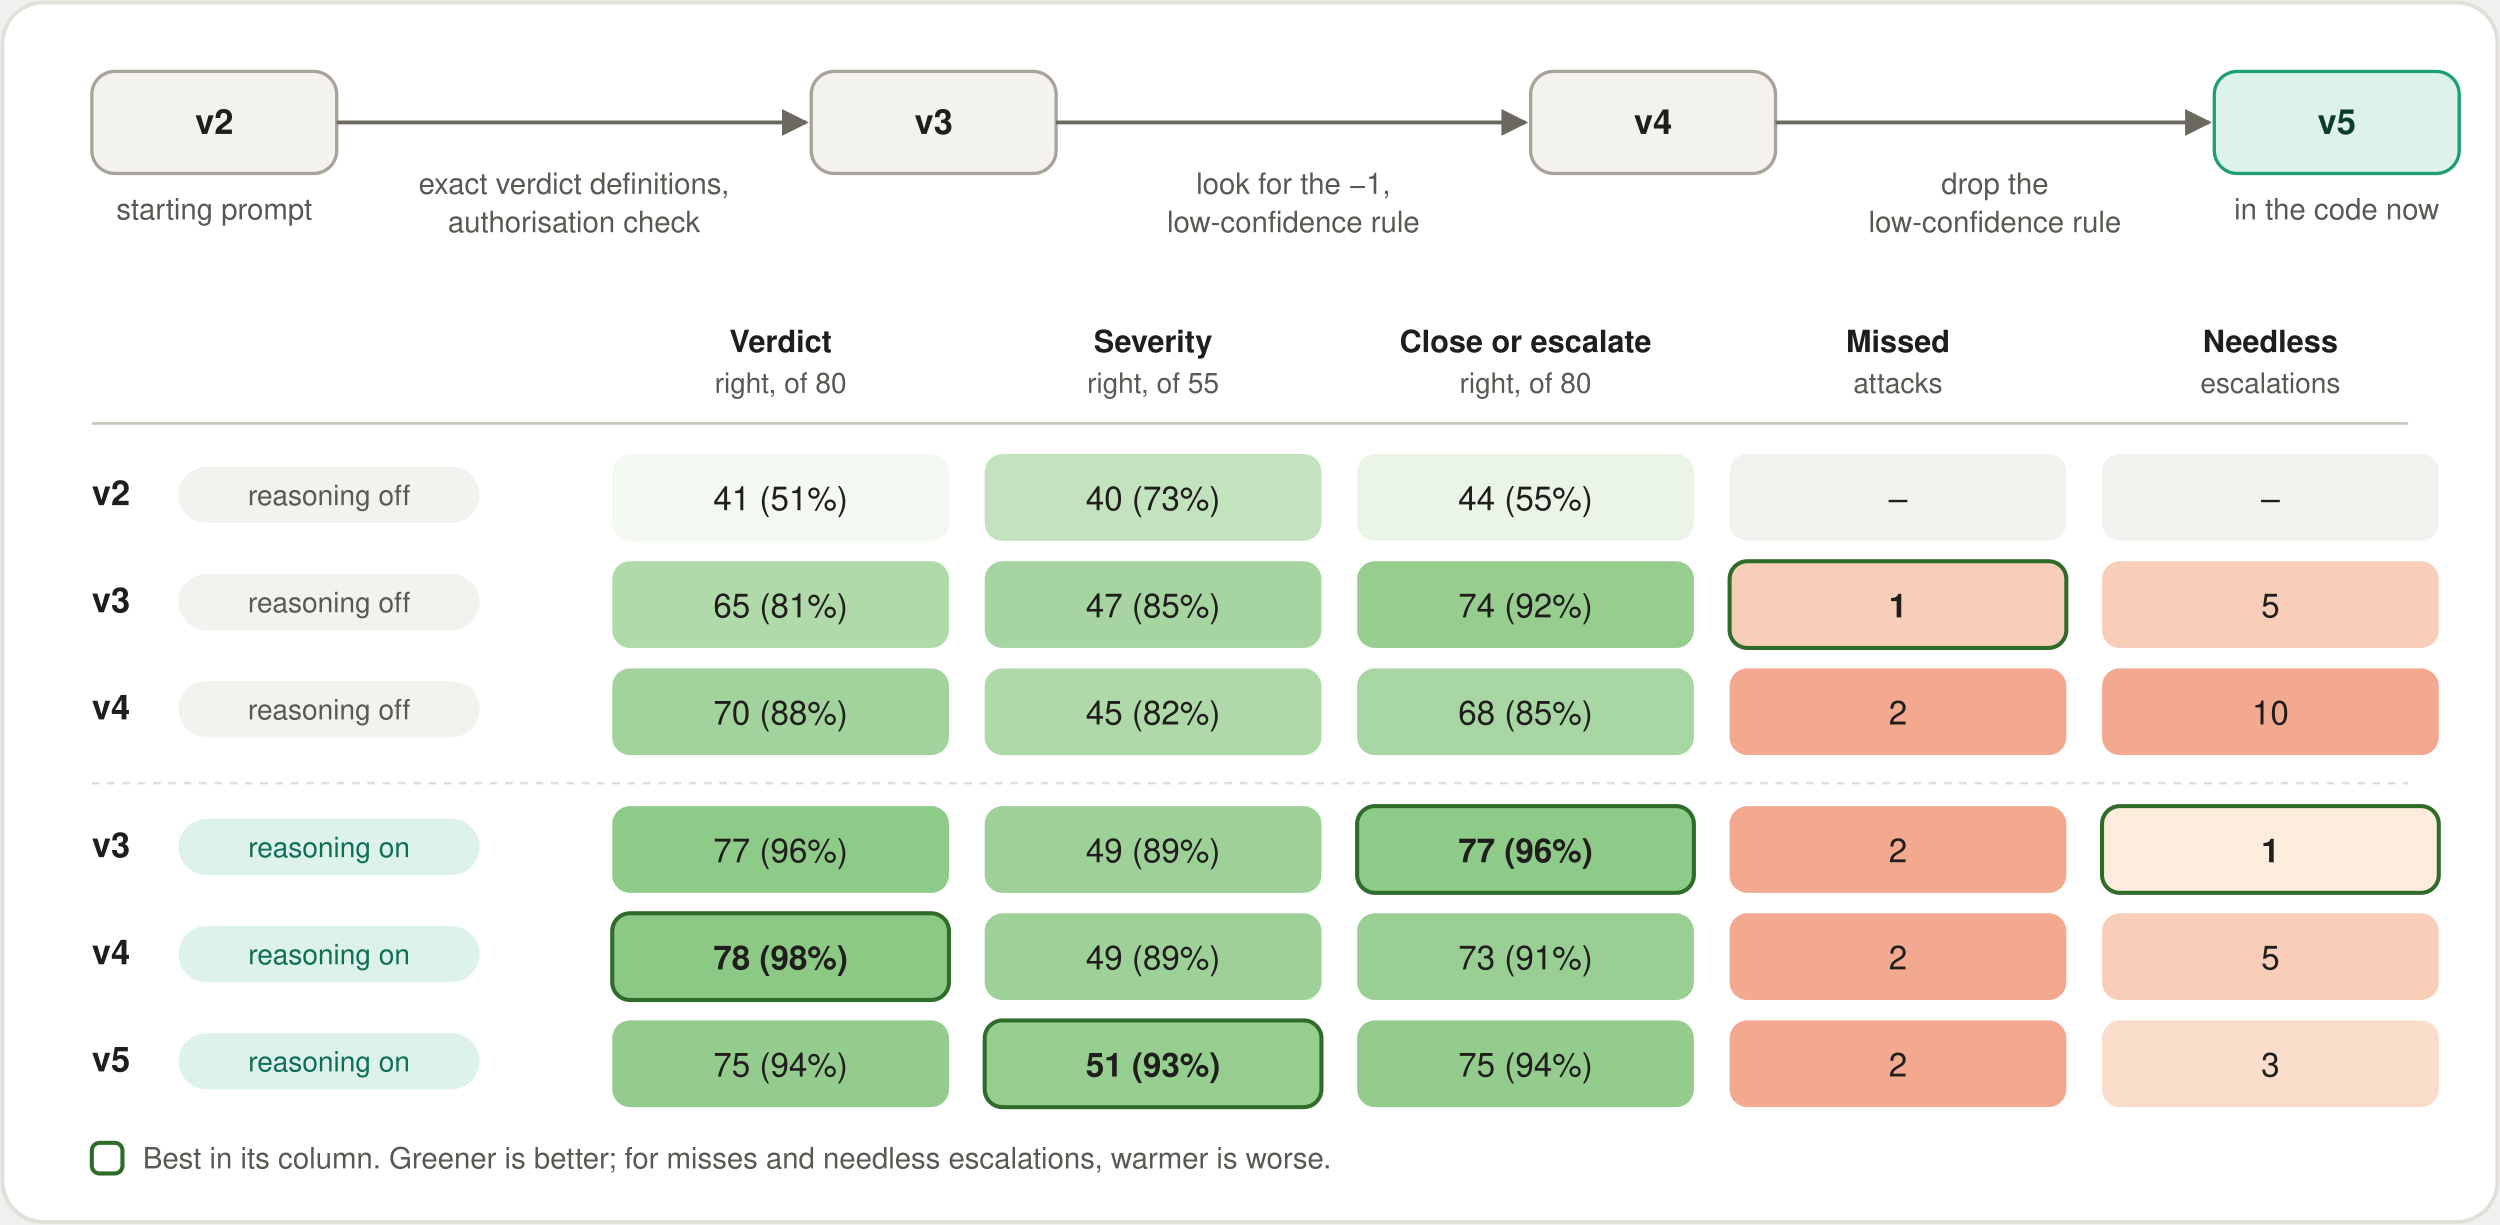
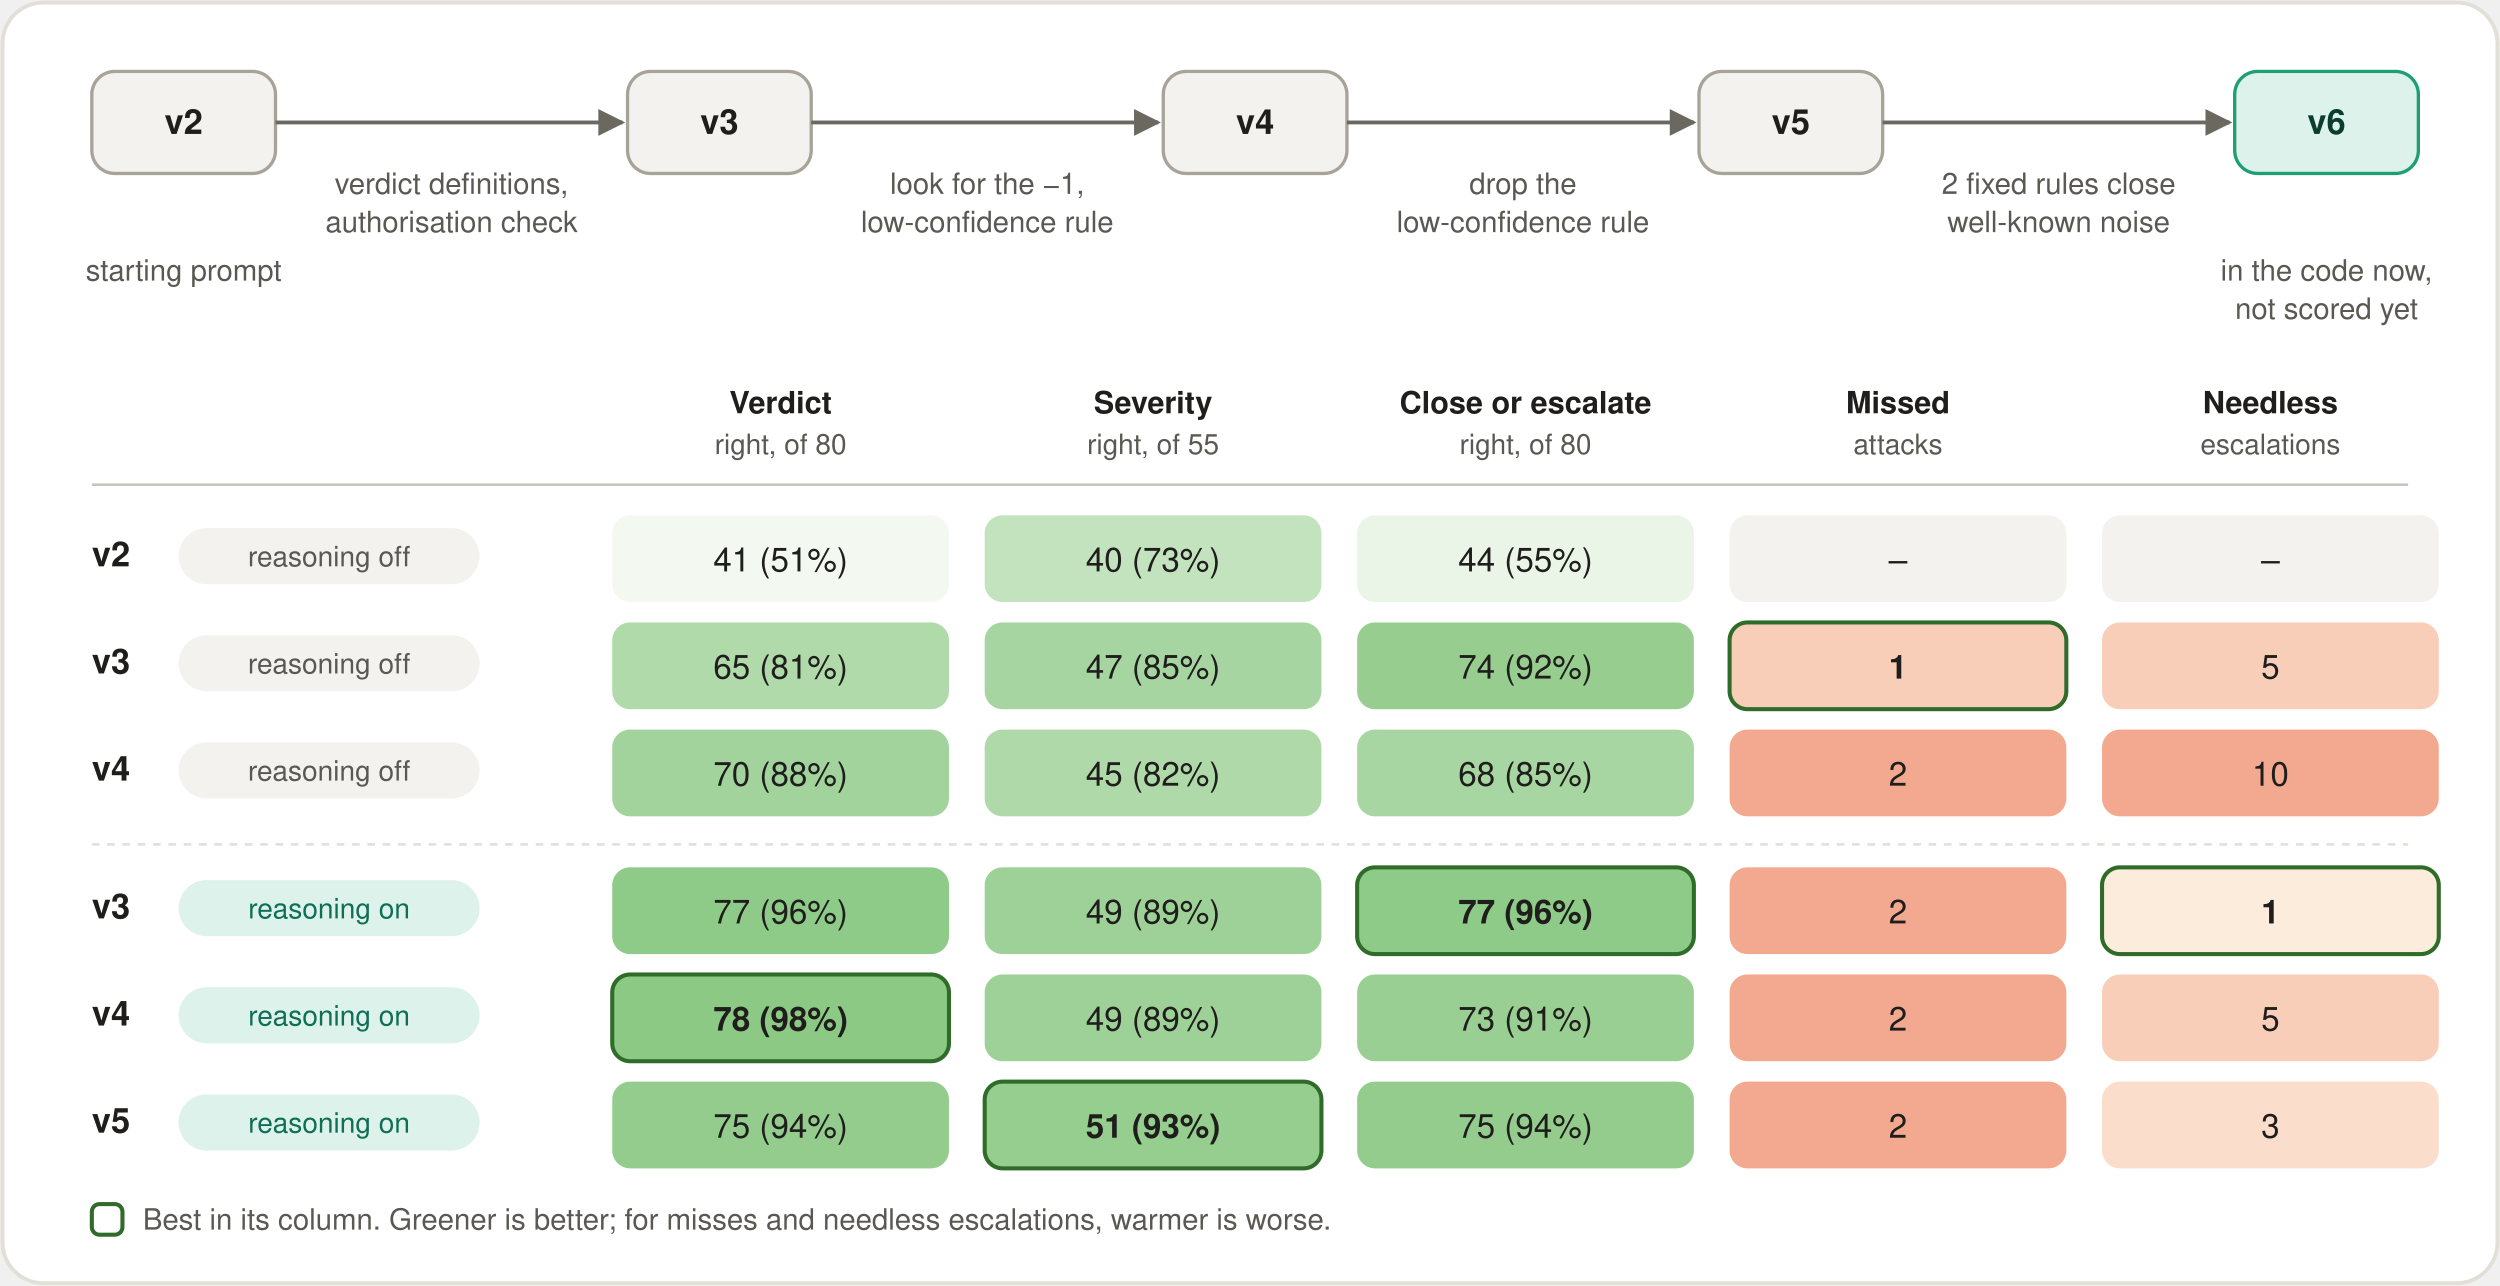
- <svg xmlns="http://www.w3.org/2000/svg" viewBox="0 0 980 480" width="980" height="480" role="img" aria-label="Agent versions v2 to v5 and their scores on the 80 practice alerts: verdict, severity and close-or-escalate right, missed attacks and needless escalations, with reasoning on and off.">
+ <svg xmlns="http://www.w3.org/2000/svg" viewBox="0 0 980 504" width="980" height="504" role="img" aria-label="Agent versions v2 to v6, and the scores of v2 to v5 on the 80 practice alerts: verdict, severity and close-or-escalate right, missed attacks and needless escalations, with reasoning on and off.">
  <defs>
    <marker id="arrow" viewBox="0 0 10 10" refX="9" refY="5" markerWidth="7" markerHeight="7" orient="auto-start-reverse">
      <path d="M0,0 L10,5 L0,10 z" fill="#6B6860" />
    </marker>
  </defs>
-   <rect x="1" y="1" width="978" height="478" rx="16" fill="#FFFFFF" stroke="#E2DFD7" stroke-width="1.5" />
+   <rect x="1" y="1" width="978" height="502" rx="16" fill="#FFFFFF" stroke="#E2DFD7" stroke-width="1.5" />
  <g font-family="-apple-system, BlinkMacSystemFont, 'Segoe UI', 'Helvetica Neue', Helvetica, Arial, sans-serif">
-     <rect x="36" y="28" width="96" height="40" rx="9" fill="#F3F2EE" stroke="#A8A398" stroke-width="1.3" />
-     <text x="84.0" y="52.5" font-size="13.5" font-weight="600" fill="#1F1E1C" text-anchor="middle">v2</text>
-     <text x="84" y="86" font-size="11.5" font-weight="400" fill="#5A5852" text-anchor="middle">starting prompt</text>
-     <rect x="318" y="28" width="96" height="40" rx="9" fill="#F3F2EE" stroke="#A8A398" stroke-width="1.3" />
-     <text x="366.0" y="52.5" font-size="13.5" font-weight="600" fill="#1F1E1C" text-anchor="middle">v3</text>
-     <rect x="600" y="28" width="96" height="40" rx="9" fill="#F3F2EE" stroke="#A8A398" stroke-width="1.3" />
-     <text x="648.0" y="52.5" font-size="13.5" font-weight="600" fill="#1F1E1C" text-anchor="middle">v4</text>
-     <rect x="868" y="28" width="96" height="40" rx="9" fill="#DDF2EA" stroke="#1D9E75" stroke-width="1.3" />
-     <text x="916.0" y="52.5" font-size="13.5" font-weight="600" fill="#0B3D2E" text-anchor="middle">v5</text>
-     <text x="916" y="86" font-size="11.5" font-weight="400" fill="#5A5852" text-anchor="middle">in the code now</text>
-     <path d="M132,48 L316,48" fill="none" stroke="#6B6860" stroke-width="1.5" marker-end="url(#arrow)" />
-     <text x="225.0" y="76" font-size="11.5" font-weight="400" fill="#5A5852" text-anchor="middle">exact verdict definitions,</text>
-     <text x="225.0" y="91" font-size="11.5" font-weight="400" fill="#5A5852" text-anchor="middle">authorisation check</text>
-     <path d="M414,48 L598,48" fill="none" stroke="#6B6860" stroke-width="1.5" marker-end="url(#arrow)" />
-     <text x="507.0" y="76" font-size="11.5" font-weight="400" fill="#5A5852" text-anchor="middle">look for the −1,</text>
-     <text x="507.0" y="91" font-size="11.5" font-weight="400" fill="#5A5852" text-anchor="middle">low-confidence rule</text>
-     <path d="M696,48 L866,48" fill="none" stroke="#6B6860" stroke-width="1.5" marker-end="url(#arrow)" />
-     <text x="782.0" y="76" font-size="11.5" font-weight="400" fill="#5A5852" text-anchor="middle">drop the</text>
-     <text x="782.0" y="91" font-size="11.5" font-weight="400" fill="#5A5852" text-anchor="middle">low-confidence rule</text>
-     <text x="306" y="138" font-size="12" font-weight="600" fill="#1F1E1C" text-anchor="middle">Verdict</text>
-     <text x="306" y="154" font-size="11" font-weight="400" fill="#5A5852" text-anchor="middle">right, of 80</text>
-     <text x="452" y="138" font-size="12" font-weight="600" fill="#1F1E1C" text-anchor="middle">Severity</text>
-     <text x="452" y="154" font-size="11" font-weight="400" fill="#5A5852" text-anchor="middle">right, of 55</text>
-     <text x="598" y="138" font-size="12" font-weight="600" fill="#1F1E1C" text-anchor="middle">Close or escalate</text>
-     <text x="598" y="154" font-size="11" font-weight="400" fill="#5A5852" text-anchor="middle">right, of 80</text>
-     <text x="744" y="138" font-size="12" font-weight="600" fill="#1F1E1C" text-anchor="middle">Missed</text>
-     <text x="744" y="154" font-size="11" font-weight="400" fill="#5A5852" text-anchor="middle">attacks</text>
-     <text x="890" y="138" font-size="12" font-weight="600" fill="#1F1E1C" text-anchor="middle">Needless</text>
-     <text x="890" y="154" font-size="11" font-weight="400" fill="#5A5852" text-anchor="middle">escalations</text>
-     <line x1="36" y1="166" x2="944" y2="166" stroke="#C9C5BB" />
-     <text x="36" y="198" font-size="13.5" font-weight="700" fill="#1F1E1C" text-anchor="start">v2</text>
-     <rect x="70" y="183" width="118" height="22" rx="11" fill="#F3F2EE" />
-     <text x="129" y="198" font-size="11" font-weight="500" fill="#5A5852" text-anchor="middle">reasoning off</text>
-     <rect x="240" y="178" width="132" height="34" rx="7" fill="#F3F9F0" />
-     <text x="306" y="200" font-size="13" font-weight="500" fill="#1F1E1C" text-anchor="middle">41 (51%)</text>
-     <rect x="386" y="178" width="132" height="34" rx="7" fill="#C3E2BE" />
-     <text x="452" y="200" font-size="13" font-weight="500" fill="#1F1E1C" text-anchor="middle">40 (73%)</text>
-     <rect x="532" y="178" width="132" height="34" rx="7" fill="#EBF5E7" />
-     <text x="598" y="200" font-size="13" font-weight="500" fill="#1F1E1C" text-anchor="middle">44 (55%)</text>
-     <rect x="678" y="178" width="132" height="34" rx="7" fill="#F3F2EE" />
-     <text x="744" y="200" font-size="13" font-weight="500" fill="#1F1E1C" text-anchor="middle">–</text>
-     <rect x="824" y="178" width="132" height="34" rx="7" fill="#F3F2EE" />
-     <text x="890" y="200" font-size="13" font-weight="500" fill="#1F1E1C" text-anchor="middle">–</text>
-     <text x="36" y="240" font-size="13.5" font-weight="700" fill="#1F1E1C" text-anchor="start">v3</text>
-     <rect x="70" y="225" width="118" height="22" rx="11" fill="#F3F2EE" />
-     <text x="129" y="240" font-size="11" font-weight="500" fill="#5A5852" text-anchor="middle">reasoning off</text>
-     <rect x="240" y="220" width="132" height="34" rx="7" fill="#B0DAAA" />
-     <text x="306" y="242" font-size="13" font-weight="500" fill="#1F1E1C" text-anchor="middle">65 (81%)</text>
-     <rect x="386" y="220" width="132" height="34" rx="7" fill="#A7D5A1" />
-     <text x="452" y="242" font-size="13" font-weight="500" fill="#1F1E1C" text-anchor="middle">47 (85%)</text>
-     <rect x="532" y="220" width="132" height="34" rx="7" fill="#97CE90" />
-     <text x="598" y="242" font-size="13" font-weight="500" fill="#1F1E1C" text-anchor="middle">74 (92%)</text>
-     <rect x="678" y="220" width="132" height="34" rx="7" fill="#F8CEB9" stroke="#2F6B29" stroke-width="1.6" />
-     <text x="744" y="242" font-size="13" font-weight="700" fill="#1F1E1C" text-anchor="middle">1</text>
-     <rect x="824" y="220" width="132" height="34" rx="7" fill="#F8CEB9" />
-     <text x="890" y="242" font-size="13" font-weight="500" fill="#1F1E1C" text-anchor="middle">5</text>
-     <text x="36" y="282" font-size="13.5" font-weight="700" fill="#1F1E1C" text-anchor="start">v4</text>
-     <rect x="70" y="267" width="118" height="22" rx="11" fill="#F3F2EE" />
-     <text x="129" y="282" font-size="11" font-weight="500" fill="#5A5852" text-anchor="middle">reasoning off</text>
-     <rect x="240" y="262" width="132" height="34" rx="7" fill="#A2D39C" />
-     <text x="306" y="284" font-size="13" font-weight="500" fill="#1F1E1C" text-anchor="middle">70 (88%)</text>
-     <rect x="386" y="262" width="132" height="34" rx="7" fill="#AFD9A9" />
-     <text x="452" y="284" font-size="13" font-weight="500" fill="#1F1E1C" text-anchor="middle">45 (82%)</text>
-     <rect x="532" y="262" width="132" height="34" rx="7" fill="#A8D6A2" />
-     <text x="598" y="284" font-size="13" font-weight="500" fill="#1F1E1C" text-anchor="middle">68 (85%)</text>
-     <rect x="678" y="262" width="132" height="34" rx="7" fill="#F2A98F" />
-     <text x="744" y="284" font-size="13" font-weight="500" fill="#1F1E1C" text-anchor="middle">2</text>
-     <rect x="824" y="262" width="132" height="34" rx="7" fill="#F2A98F" />
-     <text x="890" y="284" font-size="13" font-weight="500" fill="#1F1E1C" text-anchor="middle">10</text>
-     <text x="36" y="336" font-size="13.5" font-weight="700" fill="#1F1E1C" text-anchor="start">v3</text>
-     <rect x="70" y="321" width="118" height="22" rx="11" fill="#DDF2EA" />
-     <text x="129" y="336" font-size="11" font-weight="500" fill="#0F6E56" text-anchor="middle">reasoning on</text>
-     <rect x="240" y="316" width="132" height="34" rx="7" fill="#8ECA88" />
-     <text x="306" y="338" font-size="13" font-weight="500" fill="#1F1E1C" text-anchor="middle">77 (96%)</text>
-     <rect x="386" y="316" width="132" height="34" rx="7" fill="#9ED198" />
-     <text x="452" y="338" font-size="13" font-weight="500" fill="#1F1E1C" text-anchor="middle">49 (89%)</text>
-     <rect x="532" y="316" width="132" height="34" rx="7" fill="#8ECA88" stroke="#2F6B29" stroke-width="1.6" />
-     <text x="598" y="338" font-size="13" font-weight="700" fill="#1F1E1C" text-anchor="middle">77 (96%)</text>
-     <rect x="678" y="316" width="132" height="34" rx="7" fill="#F2A98F" />
-     <text x="744" y="338" font-size="13" font-weight="500" fill="#1F1E1C" text-anchor="middle">2</text>
-     <rect x="824" y="316" width="132" height="34" rx="7" fill="#FCECDB" stroke="#2F6B29" stroke-width="1.6" />
-     <text x="890" y="338" font-size="13" font-weight="700" fill="#1F1E1C" text-anchor="middle">1</text>
-     <text x="36" y="378" font-size="13.5" font-weight="700" fill="#1F1E1C" text-anchor="start">v4</text>
-     <rect x="70" y="363" width="118" height="22" rx="11" fill="#DDF2EA" />
-     <text x="129" y="378" font-size="11" font-weight="500" fill="#0F6E56" text-anchor="middle">reasoning on</text>
-     <rect x="240" y="358" width="132" height="34" rx="7" fill="#8CC985" stroke="#2F6B29" stroke-width="1.6" />
-     <text x="306" y="380" font-size="13" font-weight="700" fill="#1F1E1C" text-anchor="middle">78 (98%)</text>
-     <rect x="386" y="358" width="132" height="34" rx="7" fill="#9ED198" />
-     <text x="452" y="380" font-size="13" font-weight="500" fill="#1F1E1C" text-anchor="middle">49 (89%)</text>
-     <rect x="532" y="358" width="132" height="34" rx="7" fill="#9ACF93" />
-     <text x="598" y="380" font-size="13" font-weight="500" fill="#1F1E1C" text-anchor="middle">73 (91%)</text>
-     <rect x="678" y="358" width="132" height="34" rx="7" fill="#F2A98F" />
-     <text x="744" y="380" font-size="13" font-weight="500" fill="#1F1E1C" text-anchor="middle">2</text>
-     <rect x="824" y="358" width="132" height="34" rx="7" fill="#F8CEB9" />
-     <text x="890" y="380" font-size="13" font-weight="500" fill="#1F1E1C" text-anchor="middle">5</text>
-     <text x="36" y="420" font-size="13.5" font-weight="700" fill="#1F1E1C" text-anchor="start">v5</text>
-     <rect x="70" y="405" width="118" height="22" rx="11" fill="#DDF2EA" />
-     <text x="129" y="420" font-size="11" font-weight="500" fill="#0F6E56" text-anchor="middle">reasoning on</text>
-     <rect x="240" y="400" width="132" height="34" rx="7" fill="#94CC8E" />
-     <text x="306" y="422" font-size="13" font-weight="500" fill="#1F1E1C" text-anchor="middle">75 (94%)</text>
-     <rect x="386" y="400" width="132" height="34" rx="7" fill="#96CE90" stroke="#2F6B29" stroke-width="1.6" />
-     <text x="452" y="422" font-size="13" font-weight="700" fill="#1F1E1C" text-anchor="middle">51 (93%)</text>
-     <rect x="532" y="400" width="132" height="34" rx="7" fill="#94CC8E" />
-     <text x="598" y="422" font-size="13" font-weight="500" fill="#1F1E1C" text-anchor="middle">75 (94%)</text>
-     <rect x="678" y="400" width="132" height="34" rx="7" fill="#F2A98F" />
-     <text x="744" y="422" font-size="13" font-weight="500" fill="#1F1E1C" text-anchor="middle">2</text>
-     <rect x="824" y="400" width="132" height="34" rx="7" fill="#FADDCA" />
-     <text x="890" y="422" font-size="13" font-weight="500" fill="#1F1E1C" text-anchor="middle">3</text>
-     <line x1="36" y1="307" x2="944" y2="307" stroke="#E2DFD7" stroke-dasharray="3 3" />
-     <rect x="36" y="448" width="12" height="12" rx="3" fill="#FFFFFF" stroke="#2F6B29" stroke-width="1.6" />
-     <text x="56" y="458" font-size="11.5" font-weight="400" fill="#5A5852" text-anchor="start">Best in its column. Greener is better; for misses and needless escalations, warmer is worse.</text>
+     <rect x="36" y="28" width="72" height="40" rx="9" fill="#F3F2EE" stroke="#A8A398" stroke-width="1.3" />
+     <text x="72.0" y="52.5" font-size="13.5" font-weight="600" fill="#1F1E1C" text-anchor="middle">v2</text>
+     <text x="72" y="110" font-size="11.5" font-weight="400" fill="#5A5852" text-anchor="middle">starting prompt</text>
+     <rect x="246" y="28" width="72" height="40" rx="9" fill="#F3F2EE" stroke="#A8A398" stroke-width="1.3" />
+     <text x="282.0" y="52.5" font-size="13.5" font-weight="600" fill="#1F1E1C" text-anchor="middle">v3</text>
+     <rect x="456" y="28" width="72" height="40" rx="9" fill="#F3F2EE" stroke="#A8A398" stroke-width="1.3" />
+     <text x="492.0" y="52.5" font-size="13.5" font-weight="600" fill="#1F1E1C" text-anchor="middle">v4</text>
+     <rect x="666" y="28" width="72" height="40" rx="9" fill="#F3F2EE" stroke="#A8A398" stroke-width="1.3" />
+     <text x="702.0" y="52.5" font-size="13.5" font-weight="600" fill="#1F1E1C" text-anchor="middle">v5</text>
+     <rect x="876" y="28" width="72" height="40" rx="9" fill="#DDF2EA" stroke="#1D9E75" stroke-width="1.3" />
+     <text x="912.0" y="52.5" font-size="13.5" font-weight="600" fill="#0B3D2E" text-anchor="middle">v6</text>
+     <text x="912" y="110" font-size="11.5" font-weight="400" fill="#5A5852" text-anchor="middle">in the code now,</text>
+     <text x="912" y="125" font-size="11.5" font-weight="400" fill="#5A5852" text-anchor="middle">not scored yet</text>
+     <path d="M108,48 L244,48" fill="none" stroke="#6B6860" stroke-width="1.5" marker-end="url(#arrow)" />
+     <text x="177.0" y="76" font-size="11.5" font-weight="400" fill="#5A5852" text-anchor="middle">verdict definitions,</text>
+     <text x="177.0" y="91" font-size="11.5" font-weight="400" fill="#5A5852" text-anchor="middle">authorisation check</text>
+     <path d="M318,48 L454,48" fill="none" stroke="#6B6860" stroke-width="1.5" marker-end="url(#arrow)" />
+     <text x="387.0" y="76" font-size="11.5" font-weight="400" fill="#5A5852" text-anchor="middle">look for the −1,</text>
+     <text x="387.0" y="91" font-size="11.5" font-weight="400" fill="#5A5852" text-anchor="middle">low-confidence rule</text>
+     <path d="M528,48 L664,48" fill="none" stroke="#6B6860" stroke-width="1.5" marker-end="url(#arrow)" />
+     <text x="597.0" y="76" font-size="11.5" font-weight="400" fill="#5A5852" text-anchor="middle">drop the</text>
+     <text x="597.0" y="91" font-size="11.5" font-weight="400" fill="#5A5852" text-anchor="middle">low-confidence rule</text>
+     <path d="M738,48 L874,48" fill="none" stroke="#6B6860" stroke-width="1.5" marker-end="url(#arrow)" />
+     <text x="807.0" y="76" font-size="11.5" font-weight="400" fill="#5A5852" text-anchor="middle">2 fixed rules close</text>
+     <text x="807.0" y="91" font-size="11.5" font-weight="400" fill="#5A5852" text-anchor="middle">well-known noise</text>
+     <text x="306" y="162" font-size="12" font-weight="600" fill="#1F1E1C" text-anchor="middle">Verdict</text>
+     <text x="306" y="178" font-size="11" font-weight="400" fill="#5A5852" text-anchor="middle">right, of 80</text>
+     <text x="452" y="162" font-size="12" font-weight="600" fill="#1F1E1C" text-anchor="middle">Severity</text>
+     <text x="452" y="178" font-size="11" font-weight="400" fill="#5A5852" text-anchor="middle">right, of 55</text>
+     <text x="598" y="162" font-size="12" font-weight="600" fill="#1F1E1C" text-anchor="middle">Close or escalate</text>
+     <text x="598" y="178" font-size="11" font-weight="400" fill="#5A5852" text-anchor="middle">right, of 80</text>
+     <text x="744" y="162" font-size="12" font-weight="600" fill="#1F1E1C" text-anchor="middle">Missed</text>
+     <text x="744" y="178" font-size="11" font-weight="400" fill="#5A5852" text-anchor="middle">attacks</text>
+     <text x="890" y="162" font-size="12" font-weight="600" fill="#1F1E1C" text-anchor="middle">Needless</text>
+     <text x="890" y="178" font-size="11" font-weight="400" fill="#5A5852" text-anchor="middle">escalations</text>
+     <line x1="36" y1="190" x2="944" y2="190" stroke="#C9C5BB" />
+     <text x="36" y="222" font-size="13.5" font-weight="700" fill="#1F1E1C" text-anchor="start">v2</text>
+     <rect x="70" y="207" width="118" height="22" rx="11" fill="#F3F2EE" />
+     <text x="129" y="222" font-size="11" font-weight="500" fill="#5A5852" text-anchor="middle">reasoning off</text>
+     <rect x="240" y="202" width="132" height="34" rx="7" fill="#F3F9F0" />
+     <text x="306" y="224" font-size="13" font-weight="500" fill="#1F1E1C" text-anchor="middle">41 (51%)</text>
+     <rect x="386" y="202" width="132" height="34" rx="7" fill="#C3E2BE" />
+     <text x="452" y="224" font-size="13" font-weight="500" fill="#1F1E1C" text-anchor="middle">40 (73%)</text>
+     <rect x="532" y="202" width="132" height="34" rx="7" fill="#EBF5E7" />
+     <text x="598" y="224" font-size="13" font-weight="500" fill="#1F1E1C" text-anchor="middle">44 (55%)</text>
+     <rect x="678" y="202" width="132" height="34" rx="7" fill="#F3F2EE" />
+     <text x="744" y="224" font-size="13" font-weight="500" fill="#1F1E1C" text-anchor="middle">–</text>
+     <rect x="824" y="202" width="132" height="34" rx="7" fill="#F3F2EE" />
+     <text x="890" y="224" font-size="13" font-weight="500" fill="#1F1E1C" text-anchor="middle">–</text>
+     <text x="36" y="264" font-size="13.5" font-weight="700" fill="#1F1E1C" text-anchor="start">v3</text>
+     <rect x="70" y="249" width="118" height="22" rx="11" fill="#F3F2EE" />
+     <text x="129" y="264" font-size="11" font-weight="500" fill="#5A5852" text-anchor="middle">reasoning off</text>
+     <rect x="240" y="244" width="132" height="34" rx="7" fill="#B0DAAA" />
+     <text x="306" y="266" font-size="13" font-weight="500" fill="#1F1E1C" text-anchor="middle">65 (81%)</text>
+     <rect x="386" y="244" width="132" height="34" rx="7" fill="#A7D5A1" />
+     <text x="452" y="266" font-size="13" font-weight="500" fill="#1F1E1C" text-anchor="middle">47 (85%)</text>
+     <rect x="532" y="244" width="132" height="34" rx="7" fill="#97CE90" />
+     <text x="598" y="266" font-size="13" font-weight="500" fill="#1F1E1C" text-anchor="middle">74 (92%)</text>
+     <rect x="678" y="244" width="132" height="34" rx="7" fill="#F8CEB9" stroke="#2F6B29" stroke-width="1.6" />
+     <text x="744" y="266" font-size="13" font-weight="700" fill="#1F1E1C" text-anchor="middle">1</text>
+     <rect x="824" y="244" width="132" height="34" rx="7" fill="#F8CEB9" />
+     <text x="890" y="266" font-size="13" font-weight="500" fill="#1F1E1C" text-anchor="middle">5</text>
+     <text x="36" y="306" font-size="13.5" font-weight="700" fill="#1F1E1C" text-anchor="start">v4</text>
+     <rect x="70" y="291" width="118" height="22" rx="11" fill="#F3F2EE" />
+     <text x="129" y="306" font-size="11" font-weight="500" fill="#5A5852" text-anchor="middle">reasoning off</text>
+     <rect x="240" y="286" width="132" height="34" rx="7" fill="#A2D39C" />
+     <text x="306" y="308" font-size="13" font-weight="500" fill="#1F1E1C" text-anchor="middle">70 (88%)</text>
+     <rect x="386" y="286" width="132" height="34" rx="7" fill="#AFD9A9" />
+     <text x="452" y="308" font-size="13" font-weight="500" fill="#1F1E1C" text-anchor="middle">45 (82%)</text>
+     <rect x="532" y="286" width="132" height="34" rx="7" fill="#A8D6A2" />
+     <text x="598" y="308" font-size="13" font-weight="500" fill="#1F1E1C" text-anchor="middle">68 (85%)</text>
+     <rect x="678" y="286" width="132" height="34" rx="7" fill="#F2A98F" />
+     <text x="744" y="308" font-size="13" font-weight="500" fill="#1F1E1C" text-anchor="middle">2</text>
+     <rect x="824" y="286" width="132" height="34" rx="7" fill="#F2A98F" />
+     <text x="890" y="308" font-size="13" font-weight="500" fill="#1F1E1C" text-anchor="middle">10</text>
+     <text x="36" y="360" font-size="13.5" font-weight="700" fill="#1F1E1C" text-anchor="start">v3</text>
+     <rect x="70" y="345" width="118" height="22" rx="11" fill="#DDF2EA" />
+     <text x="129" y="360" font-size="11" font-weight="500" fill="#0F6E56" text-anchor="middle">reasoning on</text>
+     <rect x="240" y="340" width="132" height="34" rx="7" fill="#8ECA88" />
+     <text x="306" y="362" font-size="13" font-weight="500" fill="#1F1E1C" text-anchor="middle">77 (96%)</text>
+     <rect x="386" y="340" width="132" height="34" rx="7" fill="#9ED198" />
+     <text x="452" y="362" font-size="13" font-weight="500" fill="#1F1E1C" text-anchor="middle">49 (89%)</text>
+     <rect x="532" y="340" width="132" height="34" rx="7" fill="#8ECA88" stroke="#2F6B29" stroke-width="1.6" />
+     <text x="598" y="362" font-size="13" font-weight="700" fill="#1F1E1C" text-anchor="middle">77 (96%)</text>
+     <rect x="678" y="340" width="132" height="34" rx="7" fill="#F2A98F" />
+     <text x="744" y="362" font-size="13" font-weight="500" fill="#1F1E1C" text-anchor="middle">2</text>
+     <rect x="824" y="340" width="132" height="34" rx="7" fill="#FCECDB" stroke="#2F6B29" stroke-width="1.6" />
+     <text x="890" y="362" font-size="13" font-weight="700" fill="#1F1E1C" text-anchor="middle">1</text>
+     <text x="36" y="402" font-size="13.5" font-weight="700" fill="#1F1E1C" text-anchor="start">v4</text>
+     <rect x="70" y="387" width="118" height="22" rx="11" fill="#DDF2EA" />
+     <text x="129" y="402" font-size="11" font-weight="500" fill="#0F6E56" text-anchor="middle">reasoning on</text>
+     <rect x="240" y="382" width="132" height="34" rx="7" fill="#8CC985" stroke="#2F6B29" stroke-width="1.6" />
+     <text x="306" y="404" font-size="13" font-weight="700" fill="#1F1E1C" text-anchor="middle">78 (98%)</text>
+     <rect x="386" y="382" width="132" height="34" rx="7" fill="#9ED198" />
+     <text x="452" y="404" font-size="13" font-weight="500" fill="#1F1E1C" text-anchor="middle">49 (89%)</text>
+     <rect x="532" y="382" width="132" height="34" rx="7" fill="#9ACF93" />
+     <text x="598" y="404" font-size="13" font-weight="500" fill="#1F1E1C" text-anchor="middle">73 (91%)</text>
+     <rect x="678" y="382" width="132" height="34" rx="7" fill="#F2A98F" />
+     <text x="744" y="404" font-size="13" font-weight="500" fill="#1F1E1C" text-anchor="middle">2</text>
+     <rect x="824" y="382" width="132" height="34" rx="7" fill="#F8CEB9" />
+     <text x="890" y="404" font-size="13" font-weight="500" fill="#1F1E1C" text-anchor="middle">5</text>
+     <text x="36" y="444" font-size="13.5" font-weight="700" fill="#1F1E1C" text-anchor="start">v5</text>
+     <rect x="70" y="429" width="118" height="22" rx="11" fill="#DDF2EA" />
+     <text x="129" y="444" font-size="11" font-weight="500" fill="#0F6E56" text-anchor="middle">reasoning on</text>
+     <rect x="240" y="424" width="132" height="34" rx="7" fill="#94CC8E" />
+     <text x="306" y="446" font-size="13" font-weight="500" fill="#1F1E1C" text-anchor="middle">75 (94%)</text>
+     <rect x="386" y="424" width="132" height="34" rx="7" fill="#96CE90" stroke="#2F6B29" stroke-width="1.6" />
+     <text x="452" y="446" font-size="13" font-weight="700" fill="#1F1E1C" text-anchor="middle">51 (93%)</text>
+     <rect x="532" y="424" width="132" height="34" rx="7" fill="#94CC8E" />
+     <text x="598" y="446" font-size="13" font-weight="500" fill="#1F1E1C" text-anchor="middle">75 (94%)</text>
+     <rect x="678" y="424" width="132" height="34" rx="7" fill="#F2A98F" />
+     <text x="744" y="446" font-size="13" font-weight="500" fill="#1F1E1C" text-anchor="middle">2</text>
+     <rect x="824" y="424" width="132" height="34" rx="7" fill="#FADDCA" />
+     <text x="890" y="446" font-size="13" font-weight="500" fill="#1F1E1C" text-anchor="middle">3</text>
+     <line x1="36" y1="331" x2="944" y2="331" stroke="#E2DFD7" stroke-dasharray="3 3" />
+     <rect x="36" y="472" width="12" height="12" rx="3" fill="#FFFFFF" stroke="#2F6B29" stroke-width="1.6" />
+     <text x="56" y="482" font-size="11.5" font-weight="400" fill="#5A5852" text-anchor="start">Best in its column. Greener is better; for misses and needless escalations, warmer is worse.</text>
  </g>
</svg>
